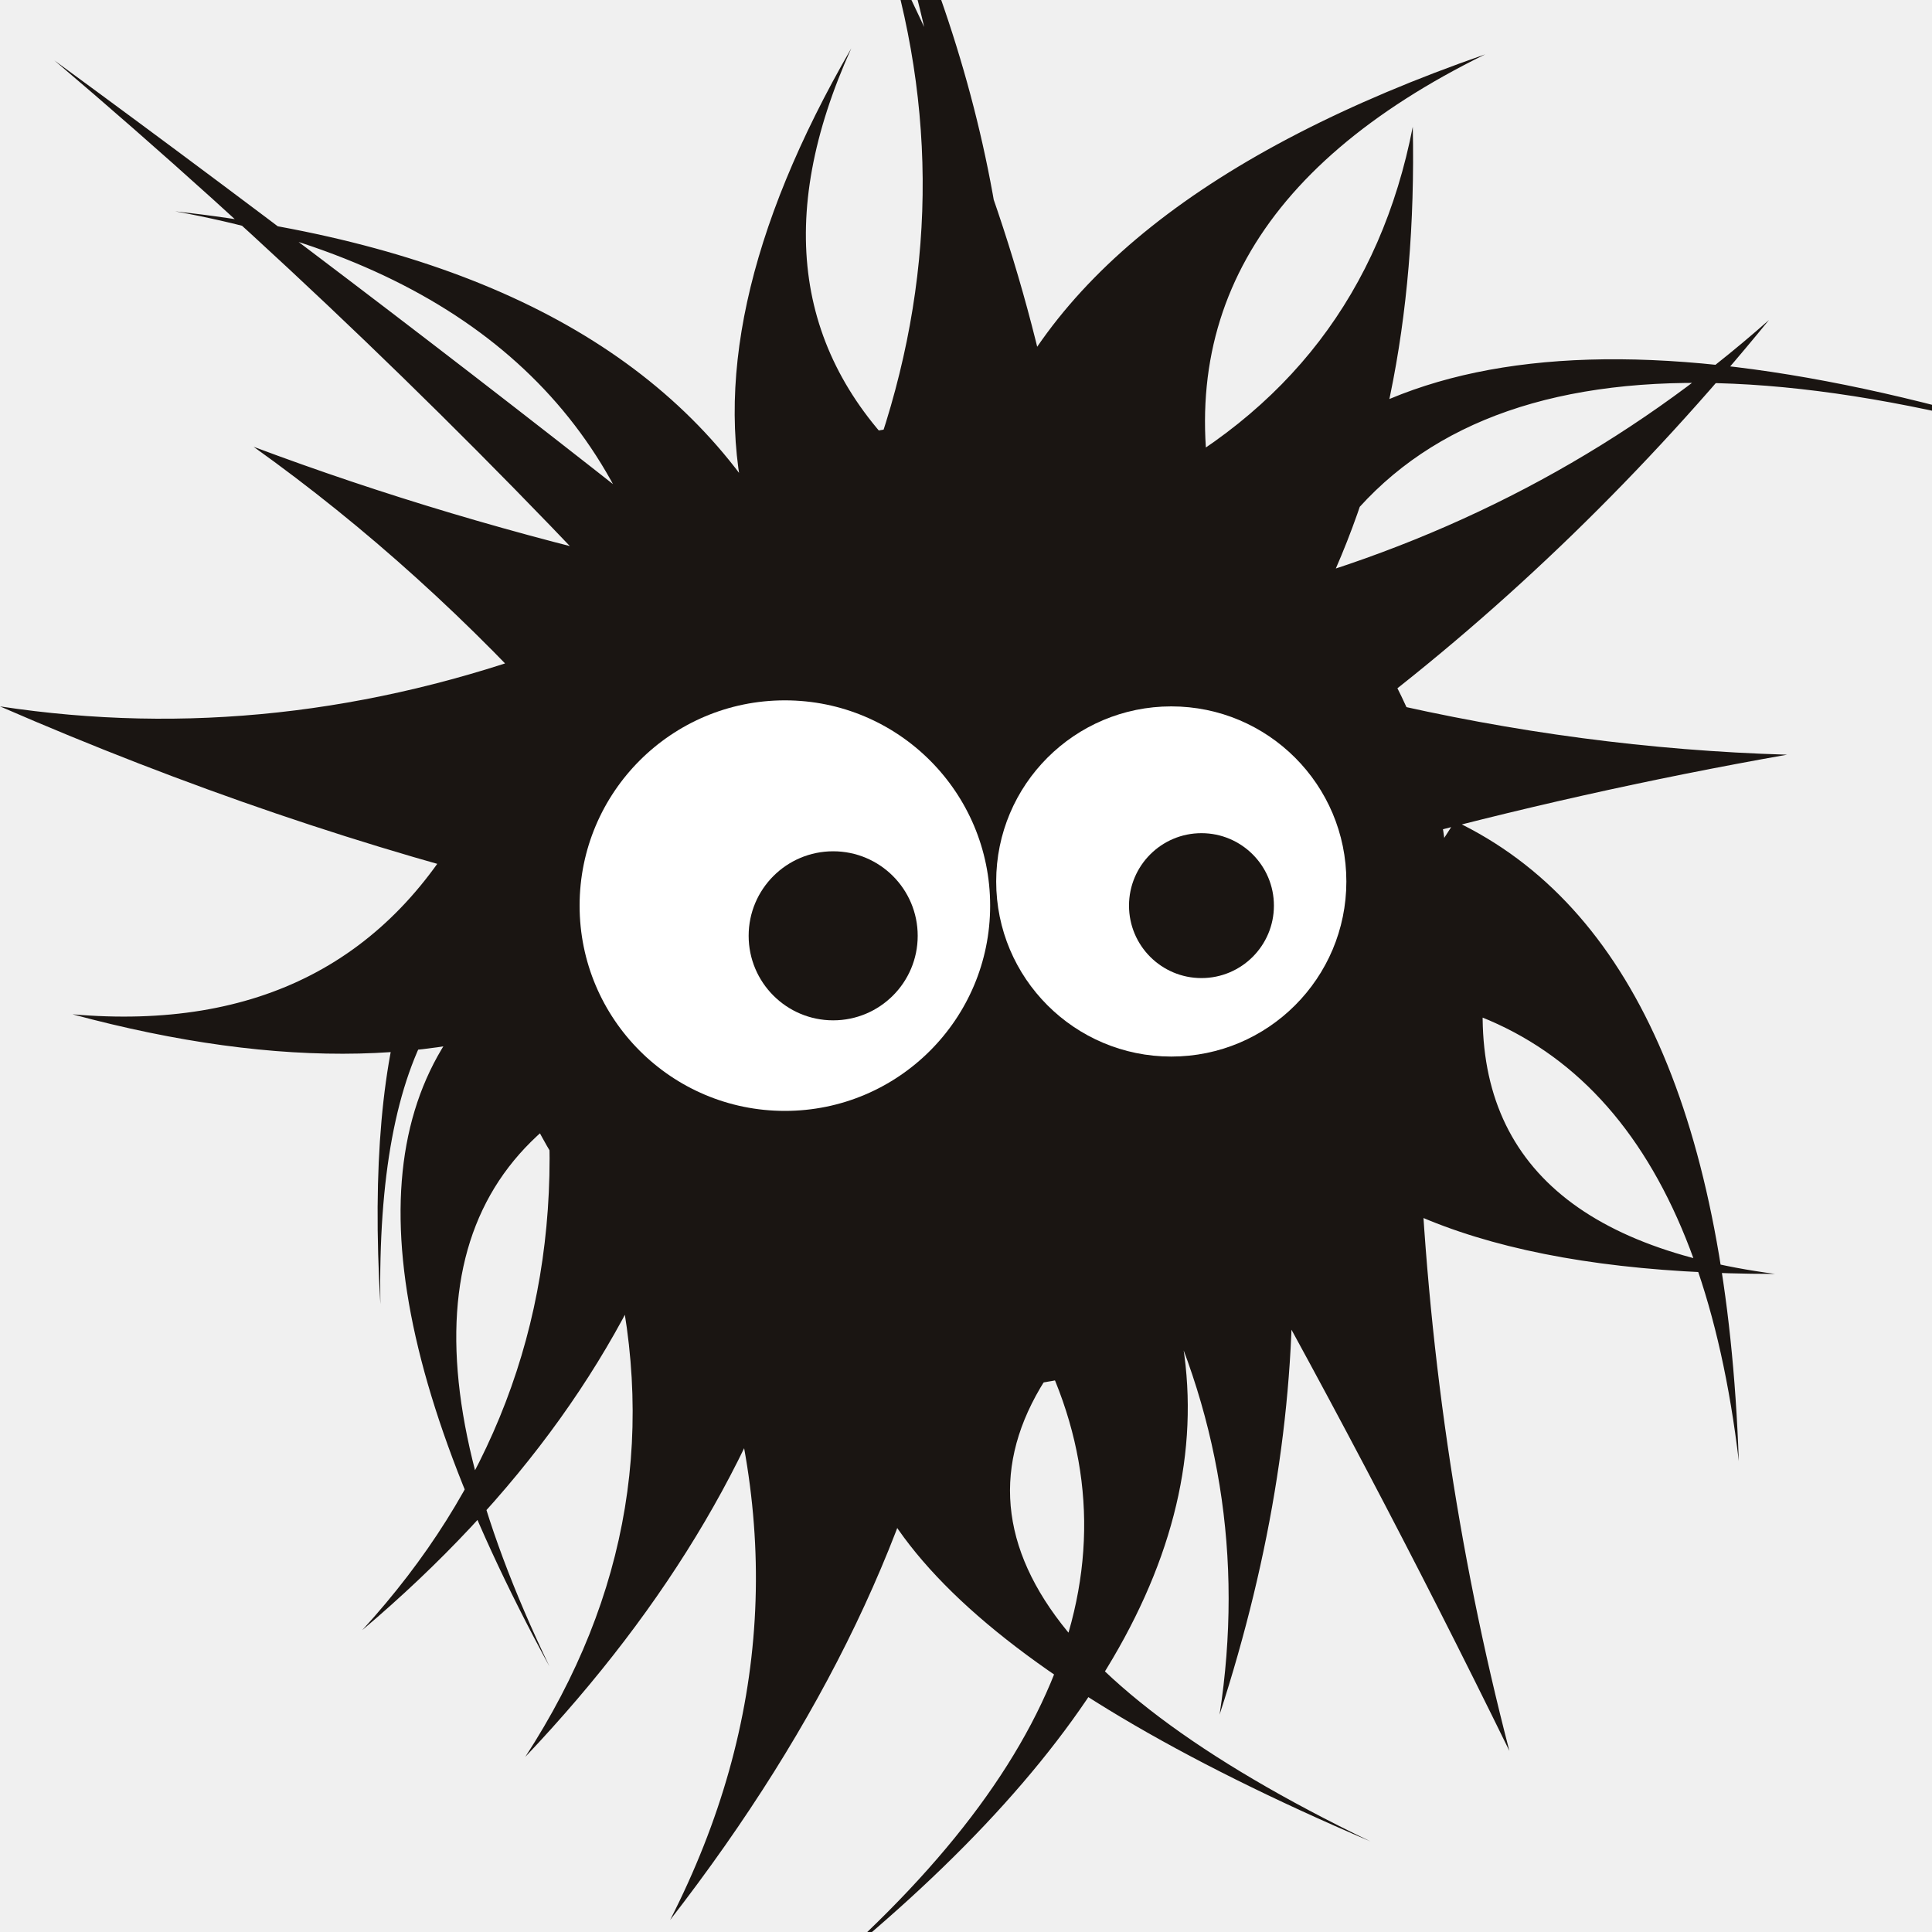
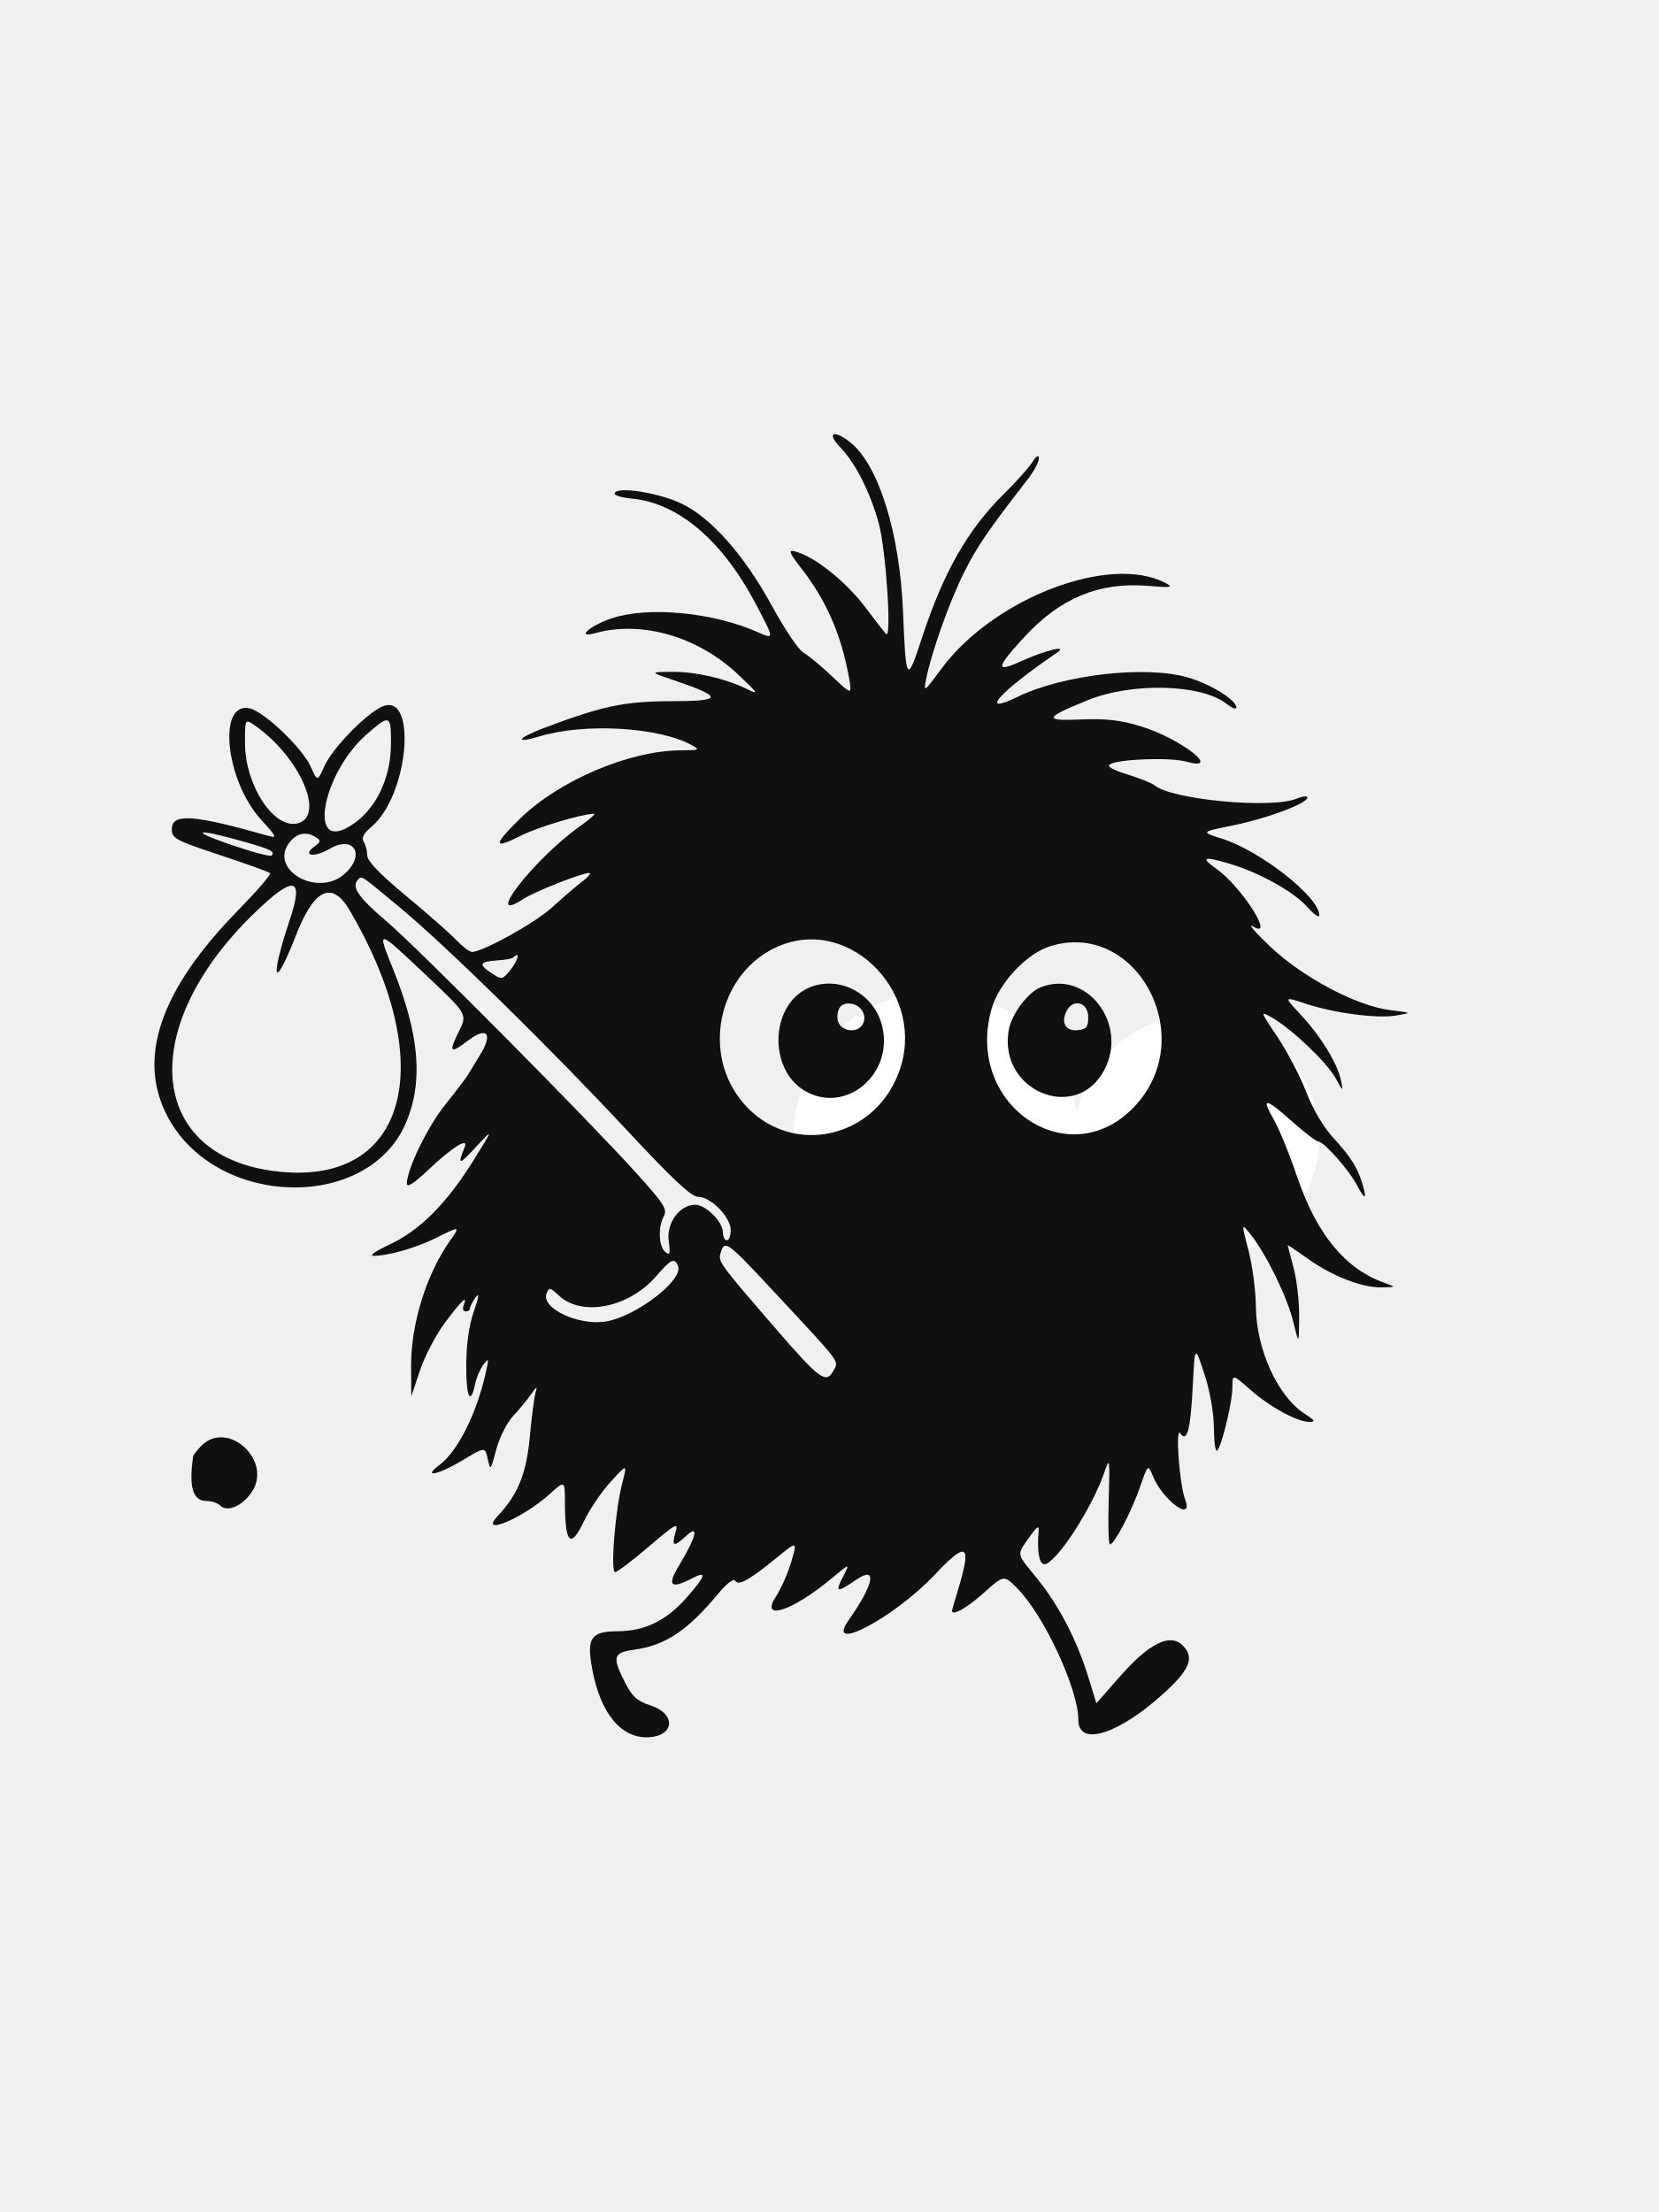
- <svg xmlns="http://www.w3.org/2000/svg" viewBox="0 0 32 32">
-   <g fill="#1a1512">
-     <circle cx="16" cy="15" r="8" />
-     <path d="M17.6,7.8 Q16.9,3.5 14.7,-0.8 Q16.0,3.5 14.4,7.8 Z M20.2,8.8 Q18.9,3.7 24.6,0.9 Q17.7,3.3 16.3,7.5 Z M21.7,10.3 Q23.5,6.9 23.4,2.1 Q22.6,6.2 18.8,8.1 Z M22.5,11.9 Q26.2,9.1 29.3,5.3 Q25.8,8.4 21.2,9.7 Z M22.9,14.0 Q26.2,13.1 29.6,12.5 Q26.2,12.4 22.8,11.6 Z M22.3,16.4 Q27.9,16.6 28.8,24.2 Q28.5,15.7 24.1,13.6 Z M21.1,18.3 Q23.1,21.1 29.4,21.1 Q24.1,20.4 24.6,16.1 Z M20.1,19.7 Q22.7,24.3 25.0,29.0 Q23.7,24.0 23.5,18.7 Z M19.0,21.0 Q20.8,24.5 20.2,28.4 Q21.5,24.4 21.4,20.7 Z M17.0,21.9 Q20.0,27.1 13.6,32.7 Q20.7,27.0 19.5,21.8 Z M14.2,22.2 Q13.1,26.4 22.7,30.5 Q14.2,26.4 17.8,22.2 Z M11.7,21.7 Q13.6,26.9 11.1,31.8 Q14.9,26.9 15.8,22.0 Z M10.1,20.6 Q11.3,25.1 8.7,29.1 Q12.3,25.3 13.4,21.1 Z M9.1,18.9 Q9.2,23.5 6.0,27.0 Q9.9,23.7 11.3,19.6 Z M8.0,16.5 Q4.8,19.7 9.1,27.6 Q5.5,20.1 10.3,17.9 Z M7.8,13.4 Q5.8,17.2 1.2,16.8 Q6.4,18.2 9.8,16.6 Z M9.2,10.7 Q4.6,12.4 0.0,11.7 Q4.6,13.7 9.1,14.8 Z M10.9,9.4 Q7.4,8.6 4.2,7.4 Q7.0,9.4 9.4,12.1 Z M12.7,8.5 Q10.1,4.3 2.9,3.5 Q9.5,4.7 10.9,9.9 Z M15.1,7.7 Q12.2,5.0 14.1,0.8 Q11.5,5.3 12.4,8.6 Z M16.7,8.1 Q17.2,1.6 13.2,-5.0 Q16.8,1.6 15.3,8.1 Z M21.2,10.7 Q23.5,4.0 35.0,7.6 Q23.2,3.6 20.0,9.3 Z M9.0,13.8 Q5.9,14.8 6.3,21.6 Q6.2,15.3 10.0,15.4 Z M11.9,9.4 Q6.5,5.1 0.9,1.0 Q6.2,5.5 10.9,10.6 Z" />
+ <svg xmlns="http://www.w3.org/2000/svg" viewBox="0 0 420 560">
+   <g fill="#ffffff">
+     <ellipse cx="237" cy="287" rx="36" ry="36" />
+     <ellipse cx="303" cy="288" rx="31" ry="31" />
  </g>
-   <circle fill="#ffffff" cx="13" cy="15" r="3.4" />
-   <circle fill="#ffffff" cx="19.4" cy="14.6" r="2.9" />
-   <circle fill="#1a1512" cx="13.8" cy="15.5" r="1.4" />
-   <circle fill="#1a1512" cx="19.9" cy="15" r="1.2" />
+   <path fill="#101010" fill-rule="evenodd" d="M 212.735 113.250 C 216.597 117.265, 220.307 124.597, 222.474 132.500 C 224.300 139.161, 225.809 162.126, 224.314 160.500 C 223.808 159.950, 221.448 156.908, 219.068 153.741 C 214.666 147.880, 207.495 141.899, 202.671 140.065 C 199.295 138.781, 199.321 139.342, 202.845 143.856 C 209.128 151.903, 212.940 160.587, 214.884 171.278 C 215.752 176.056, 215.752 176.056, 210.600 171.183 C 207.766 168.503, 204.506 165.806, 203.356 165.190 C 202.205 164.575, 198.617 159.229, 195.382 153.312 C 188.424 140.585, 180.130 131.181, 172.665 127.555 C 167.045 124.826, 156.665 123.115, 155.653 124.753 C 155.288 125.343, 157.041 125.942, 159.951 126.221 C 171.744 127.354, 182.844 136.790, 191.341 152.905 C 196.100 161.932, 196.100 161.932, 191.738 160.002 C 180.364 154.971, 163.916 153.446, 154.740 156.573 C 149.295 158.428, 145.681 161.673, 150.575 160.313 C 162.474 157.006, 176.731 161.142, 187 170.880 C 192.059 175.677, 192.219 175.959, 189 174.392 C 183.516 171.723, 176 170.018, 170 170.083 C 164.500 170.143, 164.500 170.143, 170.258 172.091 C 183.161 176.457, 183.131 177.498, 170.101 177.517 C 158.125 177.534, 152.496 178.712, 137.750 184.290 C 130.880 186.889, 130.081 188.382, 136.612 186.416 C 147.990 182.992, 166.583 184.037, 175 188.573 C 177.367 189.848, 177.214 189.922, 172.144 189.960 C 159.275 190.056, 141.473 197.652, 131.697 207.218 C 124.755 214.011, 124.803 215.147, 131.881 211.560 C 136.157 209.393, 147.268 206.066, 150.400 206.015 C 150.895 206.007, 149.320 207.404, 146.900 209.119 C 135.257 217.373, 121.896 234.540, 132.547 227.561 C 135.343 225.729, 147.315 221, 149.158 221 C 149.769 221, 148.972 221.985, 147.385 223.189 C 145.798 224.394, 142.364 227.336, 139.752 229.727 C 135.486 233.635, 122.231 241, 119.465 241 C 118.865 241, 117.052 239.612, 115.437 237.916 C 113.822 236.219, 108.112 231.199, 102.750 226.759 C 96.135 221.283, 92.995 218.014, 92.985 216.594 C 92.976 215.442, 92.571 213.871, 92.084 213.102 C 91.461 212.117, 92.034 211.001, 94.022 209.328 C 103.722 201.166, 105.752 174.085, 96.288 179.099 C 91.925 181.411, 84.051 189.667, 82.141 193.933 C 80.353 197.928, 80.353 197.928, 78.629 194.021 C 76.643 189.519, 67.017 180.293, 63.344 179.372 C 54.959 177.267, 56.994 197.577, 66.174 207.606 C 70.016 211.804, 70.221 212.253, 68 211.624 C 48.744 206.174, 43.500 205.821, 43.500 209.973 C 43.500 212.248, 44.476 212.769, 55.669 216.473 C 62.362 218.688, 68.086 220.749, 68.389 221.053 C 68.691 221.357, 65 225.632, 60.185 230.553 C 40.382 250.792, 34.543 268.203, 42.597 283.001 C 55.050 305.881, 93.250 306.669, 102.775 284.242 C 107.208 273.804, 106.206 261.922, 99.489 245.265 C 95.354 235.009, 95.272 234.993, 107.915 246.925 C 118.330 256.755, 118.330 256.755, 116.194 261.073 C 113.514 266.489, 113.935 266.914, 118.514 263.421 C 123.244 259.814, 124.854 261.618, 121.628 266.910 C 120.425 268.885, 119.004 271.225, 118.470 272.111 C 117.937 272.998, 115.367 276.367, 112.761 279.599 C 108.304 285.127, 103 296.025, 103 299.656 C 103 300.744, 104.762 299.624, 108.276 296.300 C 114.435 290.476, 118.700 287.784, 117.652 290.384 C 115.760 295.076, 116.114 295.091, 120.376 290.500 C 125.018 285.500, 125.018 285.500, 119.759 293.943 C 113.029 304.748, 106.197 311.565, 98.550 315.107 C 95.222 316.648, 93.400 317.918, 94.500 317.930 C 98.159 317.969, 105.356 315.926, 110.290 313.448 C 116.439 310.360, 116.579 310.378, 114.036 313.950 C 107.956 322.488, 104.001 335.214, 104.075 346 L 104.127 353.500 106.339 346.888 C 107.556 343.251, 110.467 337.739, 112.808 334.638 C 117.107 328.944, 118.415 327.756, 117.362 330.500 C 117.045 331.325, 117.284 332, 117.893 332 C 118.502 332, 119 331.636, 119 331.191 C 119 330.746, 119.642 329.509, 120.426 328.441 C 121.409 327.103, 121.264 328.209, 119.959 332 C 118.711 335.624, 118.054 340.334, 118.033 345.809 C 118.001 353.813, 119.131 356.027, 120.309 350.271 C 120.621 348.747, 121.551 346.600, 122.375 345.500 C 123.756 343.658, 123.805 343.816, 122.985 347.500 C 120.685 357.838, 115.871 367.438, 111.262 370.876 C 106.705 374.276, 110.986 373.380, 117.210 369.632 C 122.803 366.265, 122.803 366.265, 123.481 369.382 C 124.139 372.406, 124.204 372.334, 125.622 367.004 C 126.444 363.917, 128.315 360.191, 129.891 358.504 C 131.435 356.852, 133.482 354.375, 134.441 353 C 135.927 350.870, 136.095 350.811, 135.574 352.596 C 135.238 353.749, 134.586 358.773, 134.126 363.762 C 133.267 373.072, 131.126 378.367, 126.046 383.750 C 120.950 389.149, 132.318 384.418, 139.045 378.340 C 143 374.767, 143 374.767, 143.014 380.134 C 143.041 390.963, 144.435 392.302, 147.957 384.883 C 149.293 382.069, 152.282 377.682, 154.600 375.133 C 158.814 370.500, 158.814 370.500, 157.513 375.561 C 155.732 382.486, 154.499 398, 155.729 398 C 156.260 398, 160.102 395.093, 164.266 391.540 C 171.313 385.527, 171.779 385.284, 170.989 388.040 C 169.971 391.588, 170.570 391.739, 173.810 388.750 C 177.079 385.733, 176.223 389.200, 171.957 396.250 C 168.784 401.493, 169.724 402.436, 175.250 399.553 C 179.096 397.547, 178.684 398.941, 173.789 404.503 C 168.676 410.311, 163.228 412.949, 156.285 412.978 C 149.597 413.006, 148.471 414.685, 149.912 422.480 C 152.027 433.922, 157.393 440.316, 164.446 439.798 C 170.841 439.328, 171.088 433.847, 164.806 431.802 C 161.306 430.662, 160.079 429.574, 158.250 425.988 C 154.923 419.465, 155.217 418.379, 160.503 417.655 C 168.484 416.561, 174.089 412.811, 181.972 403.292 C 183.969 400.881, 185.720 399.547, 186.095 400.153 C 186.952 401.541, 189.532 400.133, 196.446 394.501 C 201.867 390.085, 201.867 390.085, 200.355 395.293 C 199.524 398.157, 197.747 402.188, 196.407 404.250 C 192.313 410.553, 200.568 407.887, 210.350 399.748 C 215.200 395.712, 215.200 395.712, 213.526 398.949 C 211.301 403.252, 211.724 403.373, 216.829 399.892 C 222.199 396.231, 221.248 401.076, 214.798 410.250 C 208.742 418.861, 226.430 409.511, 236.555 398.749 C 244.837 389.944, 246.100 390.759, 242.511 402.591 C 241.692 405.291, 241.017 407.613, 241.011 407.750 C 240.947 409.225, 244.791 407.095, 248.966 403.341 C 254.148 398.681, 254.148 398.681, 257.521 402.091 C 264.354 408.997, 273 427.619, 273 435.429 C 273 442.411, 283.498 438.989, 295.138 428.211 C 301.299 422.508, 302.394 419.537, 299.429 416.571 C 296.227 413.370, 290.931 415.994, 283.490 424.469 L 277.571 431.210 275.454 424.355 C 272.611 415.150, 267.981 406.282, 262.514 399.570 C 257.199 393.045, 257.347 393.834, 260.567 389.197 C 262.423 386.523, 263.083 386.053, 262.952 387.500 C 262.491 392.560, 263.069 396, 264.378 396 C 267.277 396, 276.591 381.687, 279.670 372.500 C 280.921 368.767, 280.988 369.252, 280.680 379.750 C 280.499 385.937, 280.639 391, 280.991 391 C 282.096 391, 286.411 382.786, 288.558 376.595 C 290.617 370.660, 290.617 370.660, 291.875 373.699 C 294.490 380.011, 302.324 385.613, 300.005 379.512 C 298.591 375.793, 297.518 361.049, 298.793 362.857 C 300.523 365.310, 301.394 362.050, 301.961 351.004 C 302.500 340.500, 302.500 340.500, 304.875 347.750 C 306.335 352.206, 307.274 357.510, 307.312 361.513 C 307.346 365.096, 307.716 367.683, 308.135 367.263 C 309.324 366.071, 312 354.955, 312 351.205 C 312 347.830, 312 347.830, 316.588 351.868 C 321.577 356.260, 328.498 360.010, 331.566 359.983 C 333.089 359.970, 332.834 359.539, 330.367 357.959 C 323.468 353.539, 318.029 341.612, 317.942 330.713 C 317.911 326.746, 317.069 320.370, 316.072 316.544 C 314.260 309.589, 314.260 309.589, 316.629 312.544 C 320.549 317.436, 325.908 328.417, 327.416 334.645 C 328.833 340.500, 328.833 340.500, 328.905 333.500 C 328.944 329.650, 328.312 324.025, 327.500 321 C 326.688 317.975, 326.018 315.388, 326.012 315.252 C 326.005 315.115, 328.253 316.622, 331.007 318.600 C 337.198 323.048, 344.825 326.025, 349.761 325.921 C 353.500 325.842, 353.500 325.842, 350.500 324.773 C 340.483 321.202, 333.300 312.438, 328.319 297.711 C 326.420 292.095, 323.752 285.587, 322.391 283.250 C 319.159 277.700, 320.351 277.886, 327.211 284 C 330.296 286.750, 333.259 289, 333.794 289 C 335.150 289, 341.559 296.246, 343.469 299.940 C 345.454 303.779, 346.107 303.862, 345.040 300.139 C 343.779 295.742, 342.098 293.029, 337.560 288.062 C 335.002 285.263, 332.335 280.749, 330.658 276.381 C 329.156 272.465, 325.901 266.243, 323.426 262.553 C 318.927 255.844, 318.927 255.844, 322.108 257.672 C 327.081 260.530, 335.900 268.927, 338.099 272.898 C 340.060 276.438, 340.084 276.448, 339.479 273.500 C 338.602 269.229, 334.350 262.288, 329.304 256.894 C 324.968 252.258, 324.968 252.258, 330.480 254.076 C 337.887 256.520, 348.601 257.920, 353.500 257.084 C 357.500 256.402, 357.500 256.402, 352 255.732 C 343.427 254.689, 329.686 247.390, 321.394 239.476 C 317.602 235.857, 315.738 233.646, 317.250 234.563 C 322.909 237.994, 314.402 224.559, 308.052 220.037 C 303.835 217.034, 304.568 216.686, 311.080 218.599 C 318.779 220.860, 327.572 225.749, 331.035 229.693 C 332.666 231.550, 334 232.460, 334 231.715 C 334 227.104, 319.115 215.399, 309.329 212.315 C 303.955 210.621, 303.955 210.621, 312.228 208.946 C 320.812 207.208, 331 203.385, 331 201.902 C 331 201.433, 329.762 201.562, 328.250 202.188 C 321.879 204.825, 296.694 202.461, 292.277 198.811 C 291.605 198.255, 288.504 197.011, 285.386 196.047 C 281.639 194.887, 280.160 194.019, 281.023 193.486 C 283.175 192.156, 296.228 191.693, 300.252 192.804 C 309.787 195.437, 298.884 186.934, 288.795 183.869 C 283.594 182.289, 279.982 181.880, 273.618 182.148 C 264.049 182.551, 264.319 181.769, 275.295 177.293 C 286.549 172.704, 304.095 173.141, 310.488 178.170 C 311.870 179.256, 313 179.685, 313 179.123 C 313 177.196, 306.498 173.177, 300.648 171.488 C 290.001 168.414, 269.153 170.801, 257.618 176.413 C 247.480 181.346, 252.933 175.237, 267.616 165.214 C 270.637 163.151, 264.581 164.635, 258.243 167.511 C 251.945 170.368, 252.182 169.012, 259.340 161.247 C 268.393 151.426, 278.245 147.329, 290.448 148.311 C 296.670 148.811, 297.206 148.724, 295 147.567 C 280.930 140.188, 251.516 151.473, 238.332 169.310 C 233.940 175.251, 233.784 175.359, 234.448 172 C 235.794 165.186, 240.332 152.402, 244.032 145 C 247.367 138.328, 250.014 134.452, 260.250 121.250 C 261.762 119.299, 262.997 116.982, 262.993 116.101 C 262.989 115.026, 262.414 115.367, 261.243 117.140 C 260.285 118.592, 257.151 122.090, 254.281 124.915 C 245.020 134.027, 238.847 144.844, 233.403 161.500 C 229.585 173.182, 229.342 172.851, 228.623 155 C 227.813 134.897, 222.428 117.628, 215.192 111.936 C 210.979 108.623, 209.198 109.575, 212.735 113.250 M 62.022 188.182 C 62.059 198.848, 69.364 209.951, 75.355 208.447 C 82.380 206.684, 76.024 191.850, 64.829 183.878 C 62 181.864, 62 181.864, 62.022 188.182 M 92.697 186.036 C 82.076 195.384, 77.956 214.715, 87.660 209.667 C 94.564 206.076, 98.945 197.786, 98.978 188.250 C 99.004 180.878, 98.684 180.765, 92.697 186.036 M 57.812 213.637 C 63.484 215.601, 68.397 216.936, 68.729 216.604 C 69.725 215.608, 68.577 215.023, 61.885 213.118 C 49.959 209.723, 47.439 210.044, 57.812 213.637 M 73.655 212.829 C 67.332 219.815, 80.435 227.637, 87.439 221.057 C 92.605 216.204, 89.454 211.355, 83.440 214.903 C 79.560 217.192, 76.332 216.693, 79.594 214.308 C 81.228 213.112, 81.284 212.791, 79.995 211.976 C 77.693 210.521, 75.474 210.819, 73.655 212.829 M 90.667 222.667 C 88.875 224.459, 90.642 227.095, 97.609 233.025 C 105.762 239.962, 148.398 282.929, 161.318 297.227 C 168.090 304.722, 168.993 306.145, 168.068 307.873 C 166.559 310.693, 166.743 315.542, 168.411 316.926 C 169.598 317.912, 169.738 317.466, 169.290 314.125 C 168.685 309.618, 172.082 305, 176 305 C 178.678 305, 183 309.294, 183 311.955 C 183 313.080, 183.450 314, 184 314 C 184.550 314, 185 312.840, 185 311.423 C 185 308.168, 179.968 303, 176.799 303 C 175.042 303, 170.517 298.787, 158.972 286.403 C 139.340 265.343, 113.206 239.698, 101.212 229.724 C 91.184 221.385, 91.642 221.691, 90.667 222.667 M 64.365 231.191 C 33.502 261.090, 37.709 294.515, 72.621 296.784 C 103.492 298.790, 110.792 268.448, 88.563 230.517 C 84.073 222.856, 79.565 224.924, 74.936 236.767 C 69.255 251.306, 68.180 248.430, 73.417 232.700 C 77.008 221.914, 74.391 221.477, 64.365 231.191 M 197 239.592 C 182.478 245.873, 177.559 265.400, 187.286 278.153 C 198.546 292.916, 220.746 289.324, 227.496 271.649 C 234.962 252.100, 215.465 231.606, 197 239.592 M 265.839 239.552 C 259.861 241.420, 252.828 248.969, 251.008 255.471 C 244.067 280.262, 271.446 298.069, 287.850 279.433 C 303.408 261.759, 287.426 232.803, 265.839 239.552 M 129.879 242.454 C 129.629 242.704, 127.754 243.021, 125.712 243.159 C 121.340 243.453, 121.085 244.170, 124.546 246.438 C 126.987 248.037, 127.173 248.011, 129.013 245.803 C 131.134 243.259, 131.853 240.481, 129.879 242.454 M 203.841 250.524 C 195 255.326, 194.780 270.610, 203.474 275.984 C 214.132 282.571, 226.878 271.548, 223.117 258.996 C 220.638 250.722, 211.153 246.553, 203.841 250.524 M 263.418 249.969 C 260.211 251.266, 256.153 256.667, 255.410 260.626 C 252.505 276.112, 272.493 284.510, 279.613 270.794 C 285.692 259.084, 274.970 245.296, 263.418 249.969 M 212.384 255.442 C 211.308 258.246, 212.477 260.495, 215.173 260.808 C 218.262 261.167, 219.973 257.878, 217.960 255.452 C 216.410 253.585, 213.099 253.579, 212.384 255.442 M 270.071 255.867 C 268.474 258.851, 269.788 261.162, 272.878 260.804 C 275.057 260.551, 275.500 259.993, 275.500 257.500 C 275.500 253.786, 271.783 252.668, 270.071 255.867 M 182.503 316.990 C 181.737 319.402, 181.709 319.362, 195.895 335.798 C 207.614 349.375, 209.133 350.489, 211.045 346.917 C 212.361 344.456, 213.132 345.481, 196.636 327.751 C 184.124 314.303, 183.506 313.832, 182.503 316.990 M 166.187 323.026 C 159.298 331.045, 147.309 333.457, 141.493 327.994 C 139.242 325.878, 138.999 325.838, 138.370 327.478 C 136.945 331.193, 146.414 335.669, 153.353 334.560 C 160.923 333.349, 173.021 324.104, 171.664 320.566 C 170.795 318.302, 169.899 318.705, 166.187 323.026 M 51 366 C 49.900 367.100, 48.951 368.337, 48.890 368.750 C 47.754 376.525, 48.818 380, 52.335 380 C 53.581 380, 55.107 380.507, 55.727 381.127 C 57.533 382.933, 61.316 381.323, 63.750 377.714 C 69.085 369.800, 57.679 359.321, 51 366" />
</svg>
